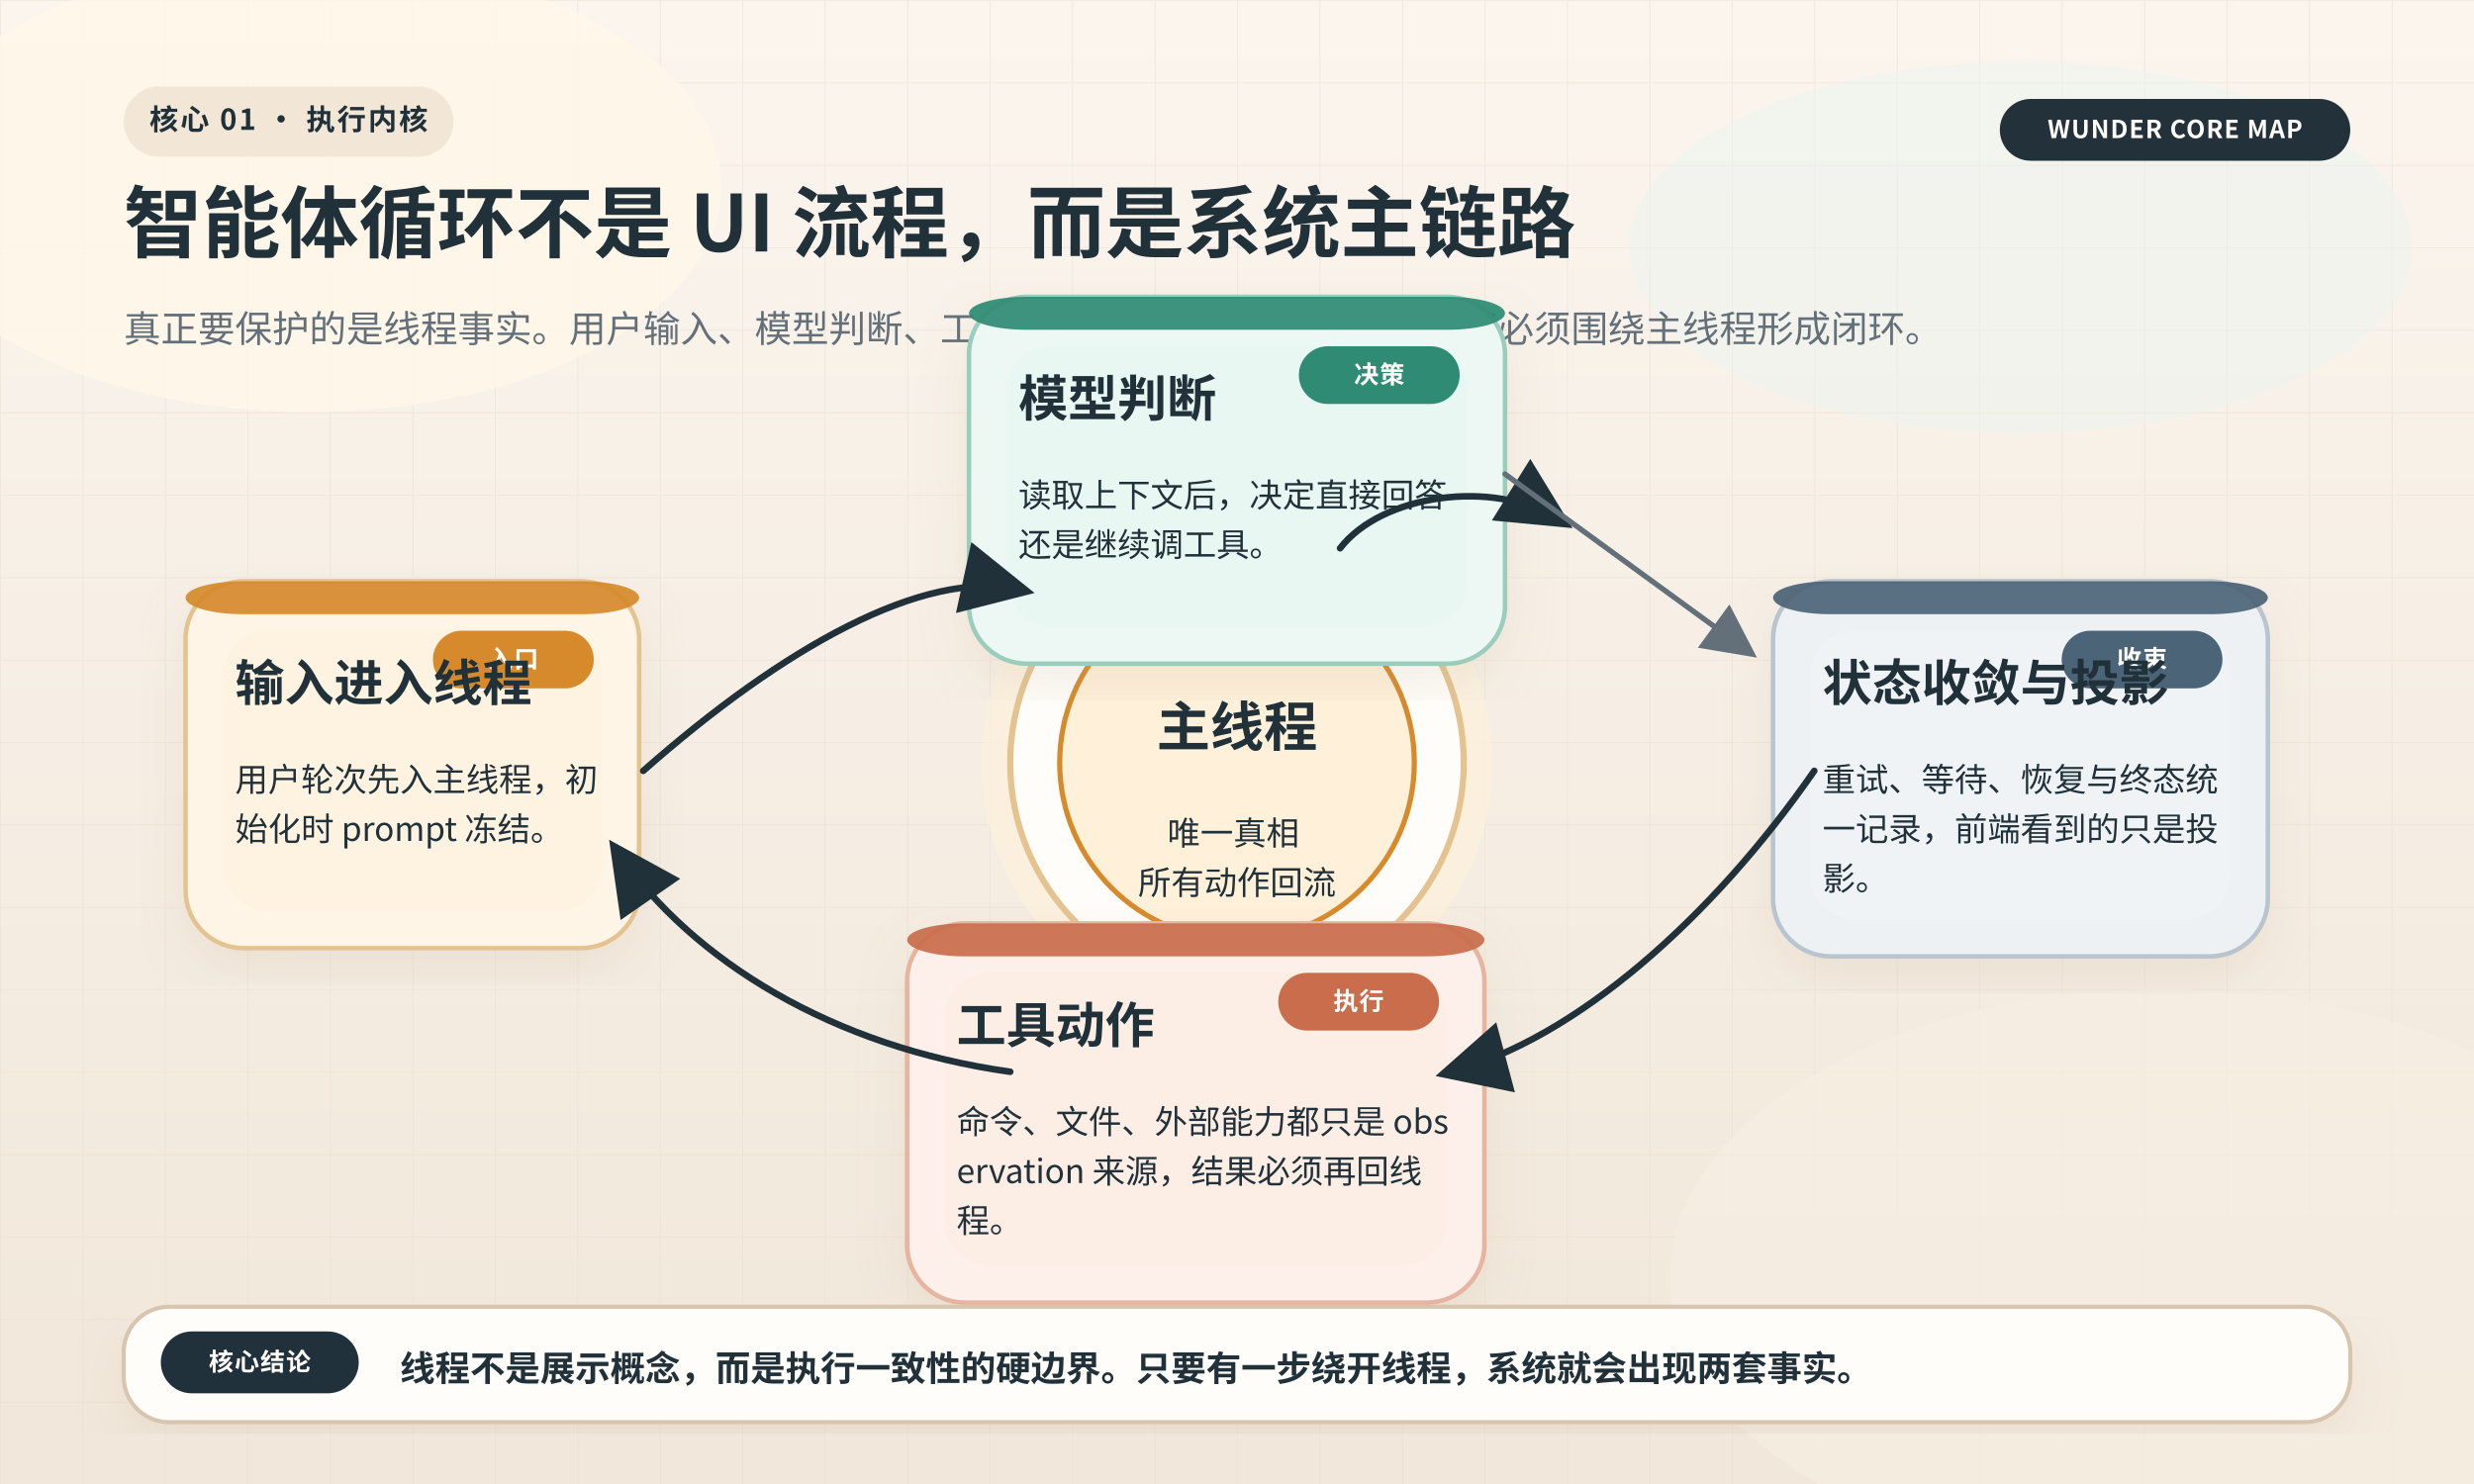
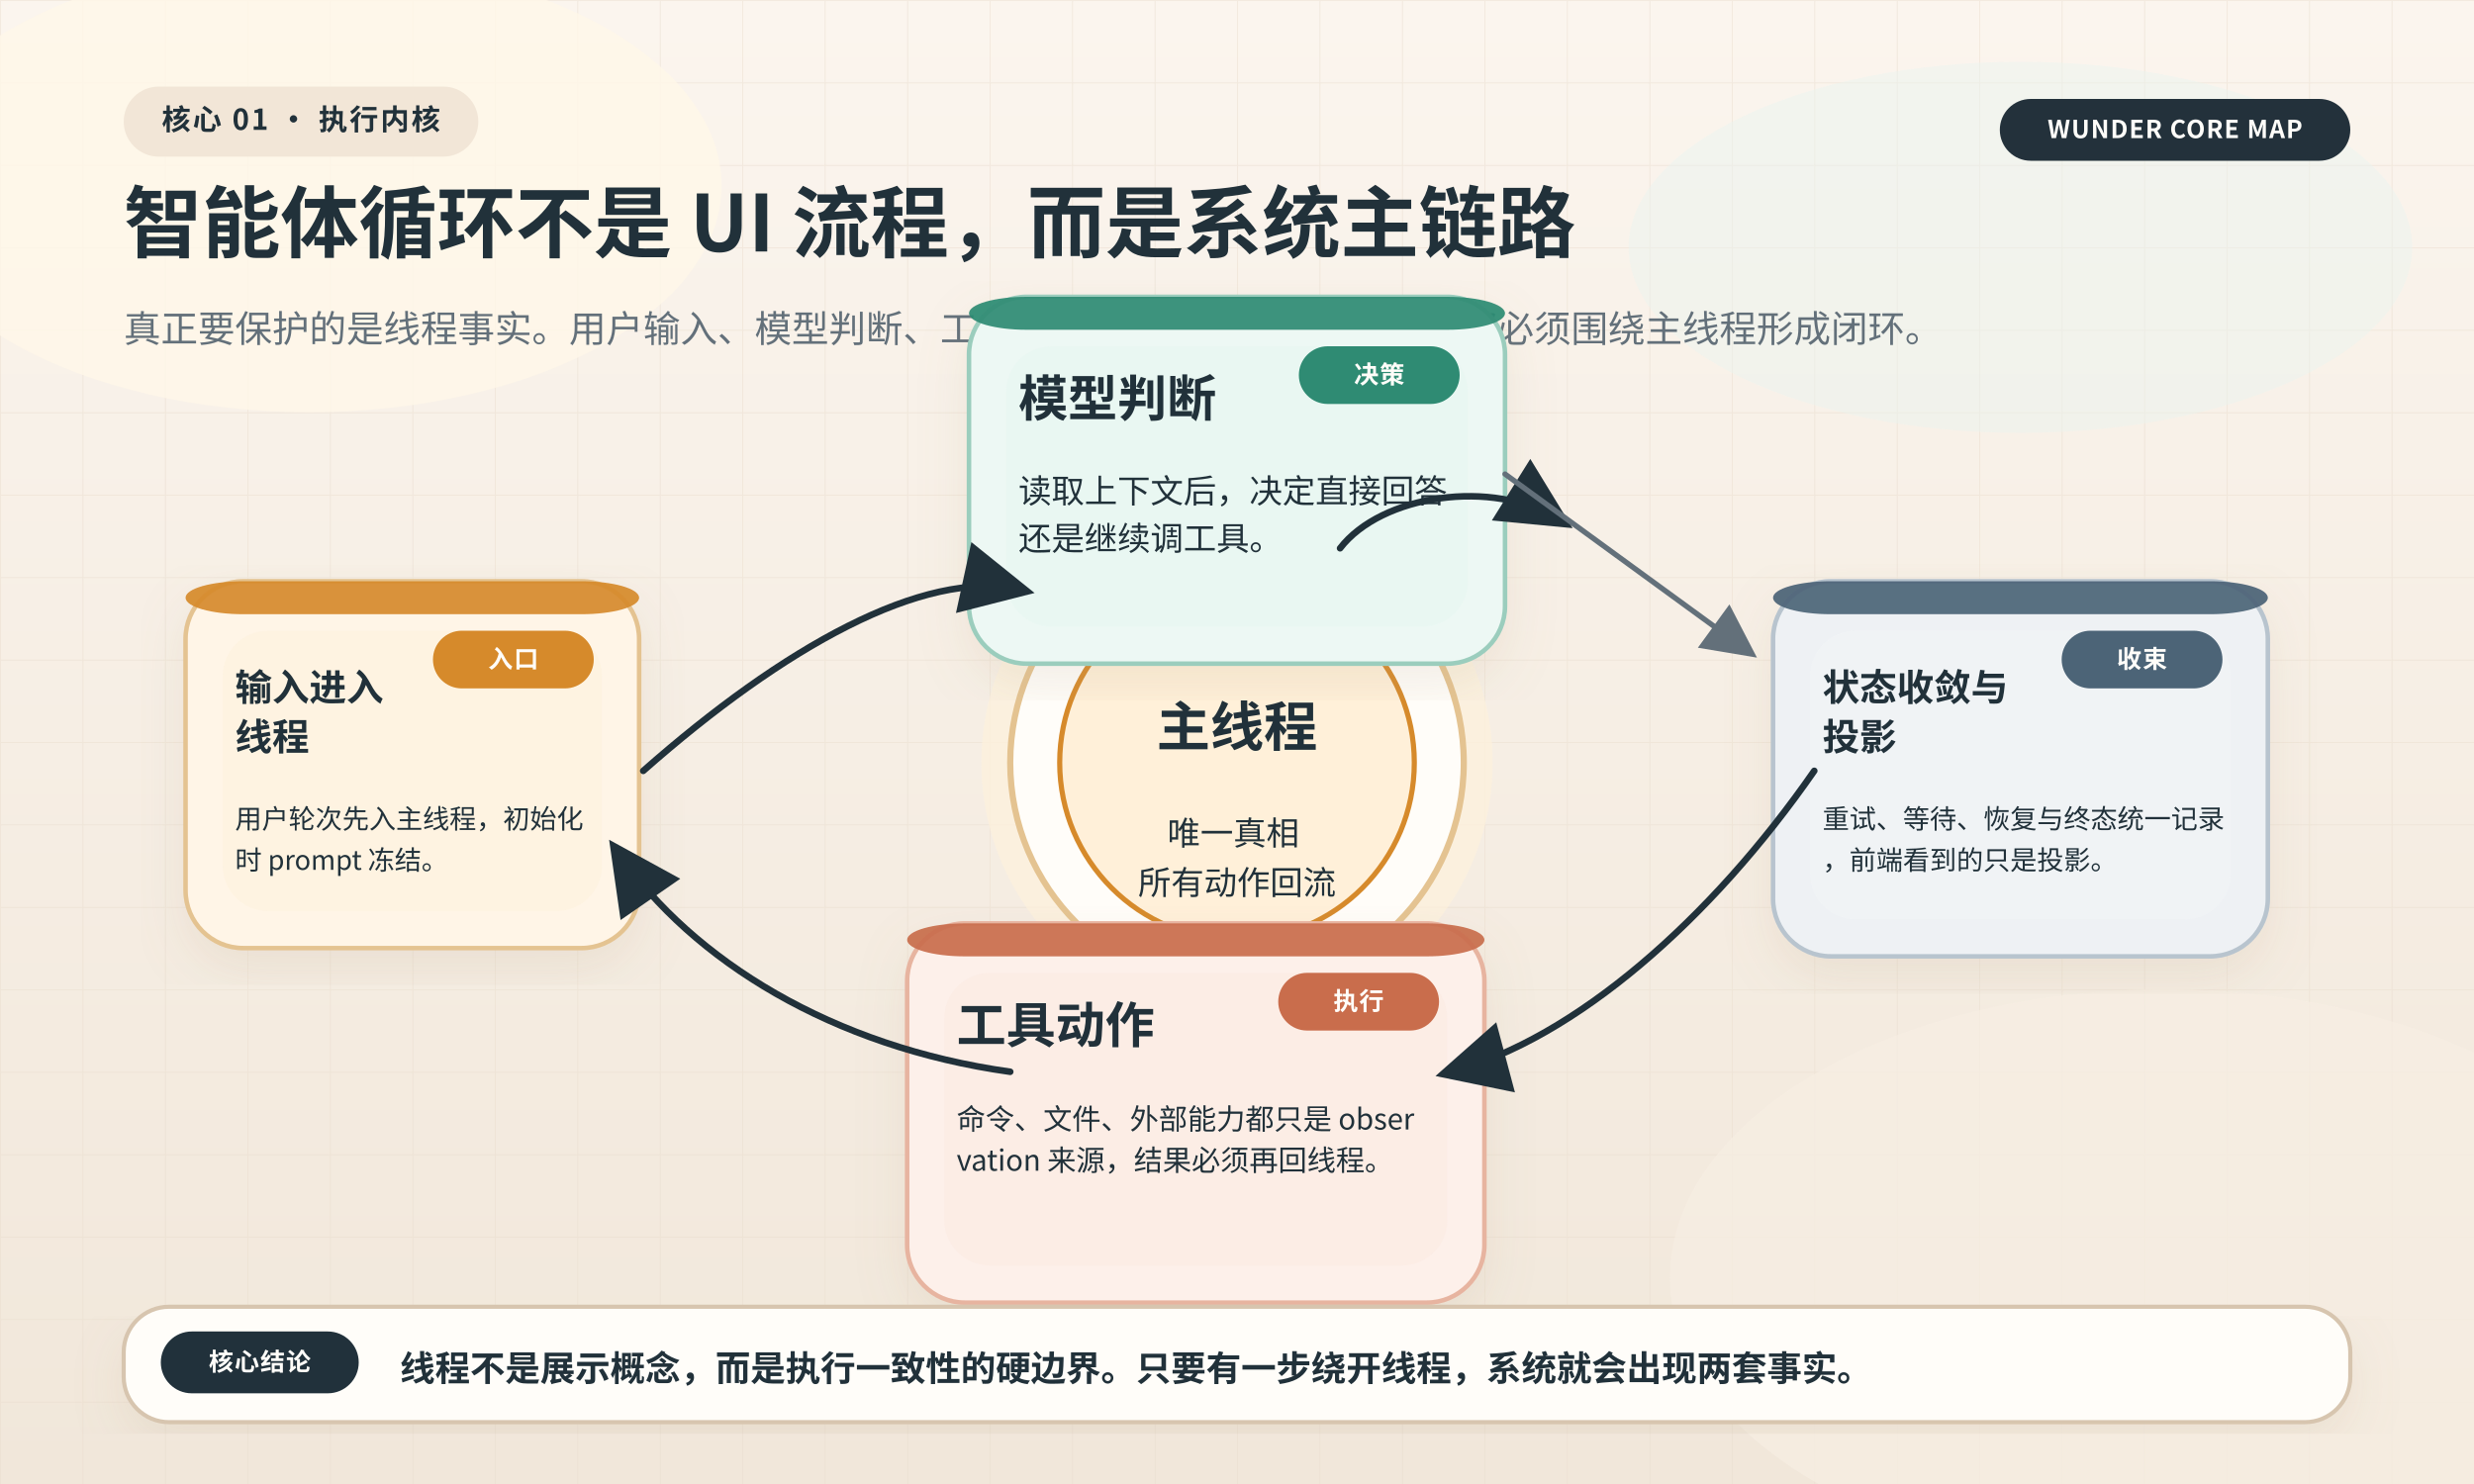
<svg xmlns="http://www.w3.org/2000/svg" width="1200" height="720" viewBox="0 0 1200 720">
  <style>
  .title { font: 700 38px "Microsoft YaHei", "PingFang SC", "Noto Sans CJK SC", sans-serif; fill: #21313A; }
  .subtitle { font: 400 18px "Microsoft YaHei", "PingFang SC", "Noto Sans CJK SC", sans-serif; fill: #63707A; }
  .eyebrow { font: 700 14px "Microsoft YaHei", "PingFang SC", "Noto Sans CJK SC", sans-serif; fill: #21313A; letter-spacing: 1px; }
  .badge { font: 700 13px "Microsoft YaHei", "PingFang SC", "Noto Sans CJK SC", sans-serif; fill: #21313A; }
  .card-title { font: 700 24px "Microsoft YaHei", "PingFang SC", "Noto Sans CJK SC", sans-serif; fill: #21313A; }
  .card-body { font: 400 16px "Microsoft YaHei", "PingFang SC", "Noto Sans CJK SC", sans-serif; fill: #21313A; }
  .small { font: 400 14px "Microsoft YaHei", "PingFang SC", "Noto Sans CJK SC", sans-serif; fill: #63707A; }
  .center-title { font: 700 26px "Microsoft YaHei", "PingFang SC", "Noto Sans CJK SC", sans-serif; fill: #21313A; }
  .center-body { font: 400 16px "Microsoft YaHei", "PingFang SC", "Noto Sans CJK SC", sans-serif; fill: #21313A; }
  .ribbon { font: 700 17px "Microsoft YaHei", "PingFang SC", "Noto Sans CJK SC", sans-serif; fill: #21313A; }
  .tag { font: 700 12px "Microsoft YaHei", "PingFang SC", "Noto Sans CJK SC", sans-serif; fill: #FFFDF9; letter-spacing: 0.5px; }
  .flow { stroke: #21313A; stroke-width: 3.2; fill: none; stroke-linecap: round; stroke-linejoin: round; marker-end: url(#arrow); }
  .flow-soft { stroke: #63707A; stroke-width: 2.6; fill: none; stroke-linecap: round; stroke-linejoin: round; marker-end: url(#arrow-soft); }
  .dash { stroke-dasharray: 8 8; }
</style>
  <defs>
    <linearGradient id="bg-grad" x1="0" y1="0" x2="0" y2="1">
      <stop offset="0%" stop-color="#FBF5EE" />
      <stop offset="100%" stop-color="#F1E7DA" />
    </linearGradient>
    <filter id="shadow" x="-10%" y="-10%" width="120%" height="120%">
      <feDropShadow dx="0" dy="10" stdDeviation="12" flood-color="#B39C82" flood-opacity="0.16" />
    </filter>
    <pattern id="grid" width="40" height="40" patternUnits="userSpaceOnUse">
      <path d="M 40 0 L 0 0 0 40" fill="none" stroke="#E8DCCD" stroke-width="1" />
    </pattern>
    <marker id="arrow" markerWidth="11" markerHeight="11" refX="8.5" refY="5.5" orient="auto">
      <path d="M0,0 L11,5.5 L0,11 z" fill="#21313A" />
    </marker>
    <marker id="arrow-soft" markerWidth="10" markerHeight="10" refX="8" refY="5" orient="auto">
      <path d="M0,0 L10,5 L0,10 z" fill="#63707A" />
    </marker>
  </defs>
  <rect x="0" y="0" width="1200" height="720" fill="url(#bg-grad)" />
  <rect x="0" y="0" width="1200" height="720" fill="url(#grid)" opacity="0.45" />
  <ellipse cx="150" cy="90" rx="200" ry="110" fill="#FFF7E8" opacity="0.8" />
  <ellipse cx="1050" cy="620" rx="240" ry="140" fill="#F7EEE3" opacity="0.7" />
  <ellipse cx="980" cy="120" rx="190" ry="90" fill="#E8F4F0" opacity="0.45" />
-   <rect x="60" y="42" width="160" height="34" rx="17" ry="17" fill="#F2E6D7" />
-   <text x="140.0" y="63.0" class="eyebrow" text-anchor="middle" fill="#21313A">核心 01 · 执行内核</text>
+   <rect x="60" y="42" width="172" height="34" rx="17" ry="17" fill="#F2E6D7" />
+   <text x="146.0" y="63.0" class="eyebrow" text-anchor="middle" fill="#21313A">核心 01 · 执行内核</text>
  <text x="60" y="122" class="title" text-anchor="start">
    <tspan x="60" dy="0">智能体循环不是 UI 流程，而是系统主链路</tspan>
  </text>
  <text x="60" y="166" class="subtitle" text-anchor="start">
    <tspan x="60" dy="0">真正要保护的是线程事实。用户输入、模型判断、工具执行、状态收敛、事件投影都必须围绕主线程形成闭环。</tspan>
  </text>
  <rect x="970" y="48" width="170" height="30" rx="15" ry="15" fill="#23313B" />
  <text x="1055.0" y="67.0" class="tag" text-anchor="middle" fill="#FFFDF9">WUNDER CORE MAP</text>
  <circle cx="600" cy="370" r="124" fill="#FDF1DD" opacity="0.72" />
  <circle cx="600" cy="370" r="110" fill="#FFFDF9" stroke="#E4C391" stroke-width="3" />
  <circle cx="600" cy="370" r="86" fill="#FFF0D9" stroke="#D68A2B" stroke-width="2.5" />
  <text x="600" y="362" class="center-title" text-anchor="middle">
    <tspan x="600" dy="0">主线程</tspan>
  </text>
  <text x="600" y="410" class="center-body" text-anchor="middle">
    <tspan x="600" dy="0">唯一真相</tspan>
    <tspan x="600" dy="24">所有动作回流</tspan>
  </text>
  <g filter="url(#shadow)">
    <rect x="90" y="282" width="220" height="178" rx="28" ry="28" fill="#FFF5E7" stroke="#E4C391" stroke-width="2.2" />
    <rect x="90" y="282" width="220" height="16" rx="28" ry="28" fill="#D68A2B" opacity="0.92" />
    <rect x="108" y="306" width="184" height="136" rx="22" ry="22" fill="#FDF1DD" opacity="0.58" />
  </g>
  <rect x="210" y="306" width="78" height="28" rx="14" ry="14" fill="#D68A2B" />
  <text x="249.0" y="324.0" class="tag" text-anchor="middle" fill="#FFFDF9">入口</text>
-   <text x="114" y="340" class="card-title" text-anchor="start">
-     <tspan x="114" dy="0">输入进入线程</tspan>
+   <text x="114" y="340" class="card-title" text-anchor="start" style="font-size:18px">
+     <tspan x="114" dy="0">输入进入</tspan>
+     <tspan x="114" dy="24">线程</tspan>
  </text>
-   <text x="114" y="384" class="card-body" text-anchor="start">
-     <tspan x="114" dy="0">用户轮次先入主线程，初</tspan>
-     <tspan x="114" dy="24">始化时 prompt 冻结。</tspan>
+   <text x="114" y="402" class="card-body" text-anchor="start" style="font-size:13px">
+     <tspan x="114" dy="0">用户轮次先入主线程，初始化</tspan>
+     <tspan x="114" dy="20">时 prompt 冻结。</tspan>
  </text>
  <g filter="url(#shadow)">
    <rect x="470" y="144" width="260" height="178" rx="28" ry="28" fill="#EDF8F4" stroke="#9BCDBD" stroke-width="2.2" />
    <rect x="470" y="144" width="260" height="16" rx="28" ry="28" fill="#2F8B73" opacity="0.92" />
    <rect x="488" y="168" width="224" height="136" rx="22" ry="22" fill="#E7F6F1" opacity="0.58" />
  </g>
  <rect x="630" y="168" width="78" height="28" rx="14" ry="14" fill="#2F8B73" />
  <text x="669.0" y="186.0" class="tag" text-anchor="middle" fill="#FFFDF9">决策</text>
-   <text x="494" y="202" class="card-title" text-anchor="start">
+   <text x="494" y="202" class="card-title" text-anchor="start" style="font-size:24px">
    <tspan x="494" dy="0">模型判断</tspan>
  </text>
-   <text x="494" y="246" class="card-body" text-anchor="start">
+   <text x="494" y="244" class="card-body" text-anchor="start" style="font-size:16px">
    <tspan x="494" dy="0">读取上下文后，决定直接回答</tspan>
-     <tspan x="494" dy="24">还是继续调工具。</tspan>
+     <tspan x="494" dy="23">还是继续调工具。</tspan>
  </text>
  <g filter="url(#shadow)">
    <rect x="440" y="448" width="280" height="184" rx="28" ry="28" fill="#FDF0EA" stroke="#E7B4A0" stroke-width="2.2" />
    <rect x="440" y="448" width="280" height="16" rx="28" ry="28" fill="#C96D4C" opacity="0.92" />
    <rect x="458" y="472" width="244" height="142" rx="22" ry="22" fill="#FBEAE2" opacity="0.58" />
  </g>
  <rect x="620" y="472" width="78" height="28" rx="14" ry="14" fill="#C96D4C" />
  <text x="659.0" y="490.0" class="tag" text-anchor="middle" fill="#FFFDF9">执行</text>
-   <text x="464" y="506" class="card-title" text-anchor="start">
+   <text x="464" y="506" class="card-title" text-anchor="start" style="font-size:24px">
    <tspan x="464" dy="0">工具动作</tspan>
  </text>
-   <text x="464" y="550" class="card-body" text-anchor="start">
-     <tspan x="464" dy="0">命令、文件、外部能力都只是 obs</tspan>
-     <tspan x="464" dy="24">ervation 来源，结果必须再回线</tspan>
-     <tspan x="464" dy="24">程。</tspan>
+   <text x="464" y="548" class="card-body" text-anchor="start" style="font-size:14px">
+     <tspan x="464" dy="0">命令、文件、外部能力都只是 obser</tspan>
+     <tspan x="464" dy="20">vation 来源，结果必须再回线程。</tspan>
  </text>
  <g filter="url(#shadow)">
    <rect x="860" y="282" width="240" height="182" rx="28" ry="28" fill="#EEF1F4" stroke="#B8C4CE" stroke-width="2.2" />
    <rect x="860" y="282" width="240" height="16" rx="28" ry="28" fill="#4C6477" opacity="0.92" />
    <rect x="878" y="306" width="204" height="140" rx="22" ry="22" fill="#F2F5F7" opacity="0.58" />
  </g>
  <rect x="1000" y="306" width="78" height="28" rx="14" ry="14" fill="#4C6477" />
  <text x="1039.0" y="324.0" class="tag" text-anchor="middle" fill="#FFFDF9">收束</text>
-   <text x="884" y="340" class="card-title" text-anchor="start">
-     <tspan x="884" dy="0">状态收敛与投影</tspan>
+   <text x="884" y="340" class="card-title" text-anchor="start" style="font-size:18px">
+     <tspan x="884" dy="0">状态收敛与</tspan>
+     <tspan x="884" dy="24">投影</tspan>
  </text>
-   <text x="884" y="384" class="card-body" text-anchor="start">
-     <tspan x="884" dy="0">重试、等待、恢复与终态统</tspan>
-     <tspan x="884" dy="24">一记录，前端看到的只是投</tspan>
-     <tspan x="884" dy="24">影。</tspan>
+   <text x="884" y="402" class="card-body" text-anchor="start" style="font-size:13px">
+     <tspan x="884" dy="0">重试、等待、恢复与终态统一记录</tspan>
+     <tspan x="884" dy="20">，前端看到的只是投影。</tspan>
  </text>
  <path class="flow" d="M312,374 C380,314 448,276 494,286" />
  <path class="flow" d="M650,266 C670,240 724,232 756,252" />
  <path class="flow" d="M880,374 C830,446 764,504 704,520" />
  <path class="flow" d="M490,520 C404,508 336,466 300,414" />
  <path class="flow-soft" d="M730,230 L848,316" />
  <rect x="60" y="634" width="1080" height="56" rx="22" ry="22" fill="#FFFDF9" stroke="#D7C5AF" stroke-width="2" filter="url(#shadow)" />
  <rect x="78" y="646" width="96" height="30" rx="15" ry="15" fill="#21313B" />
  <text x="126.0" y="665.0" class="tag" text-anchor="middle" fill="#FFFDF9">核心结论</text>
  <text x="194" y="670" class="ribbon" text-anchor="start">
    <tspan x="194" dy="0">线程不是展示概念，而是执行一致性的硬边界。只要有一步绕开线程，系统就会出现两套事实。</tspan>
  </text>
</svg>
